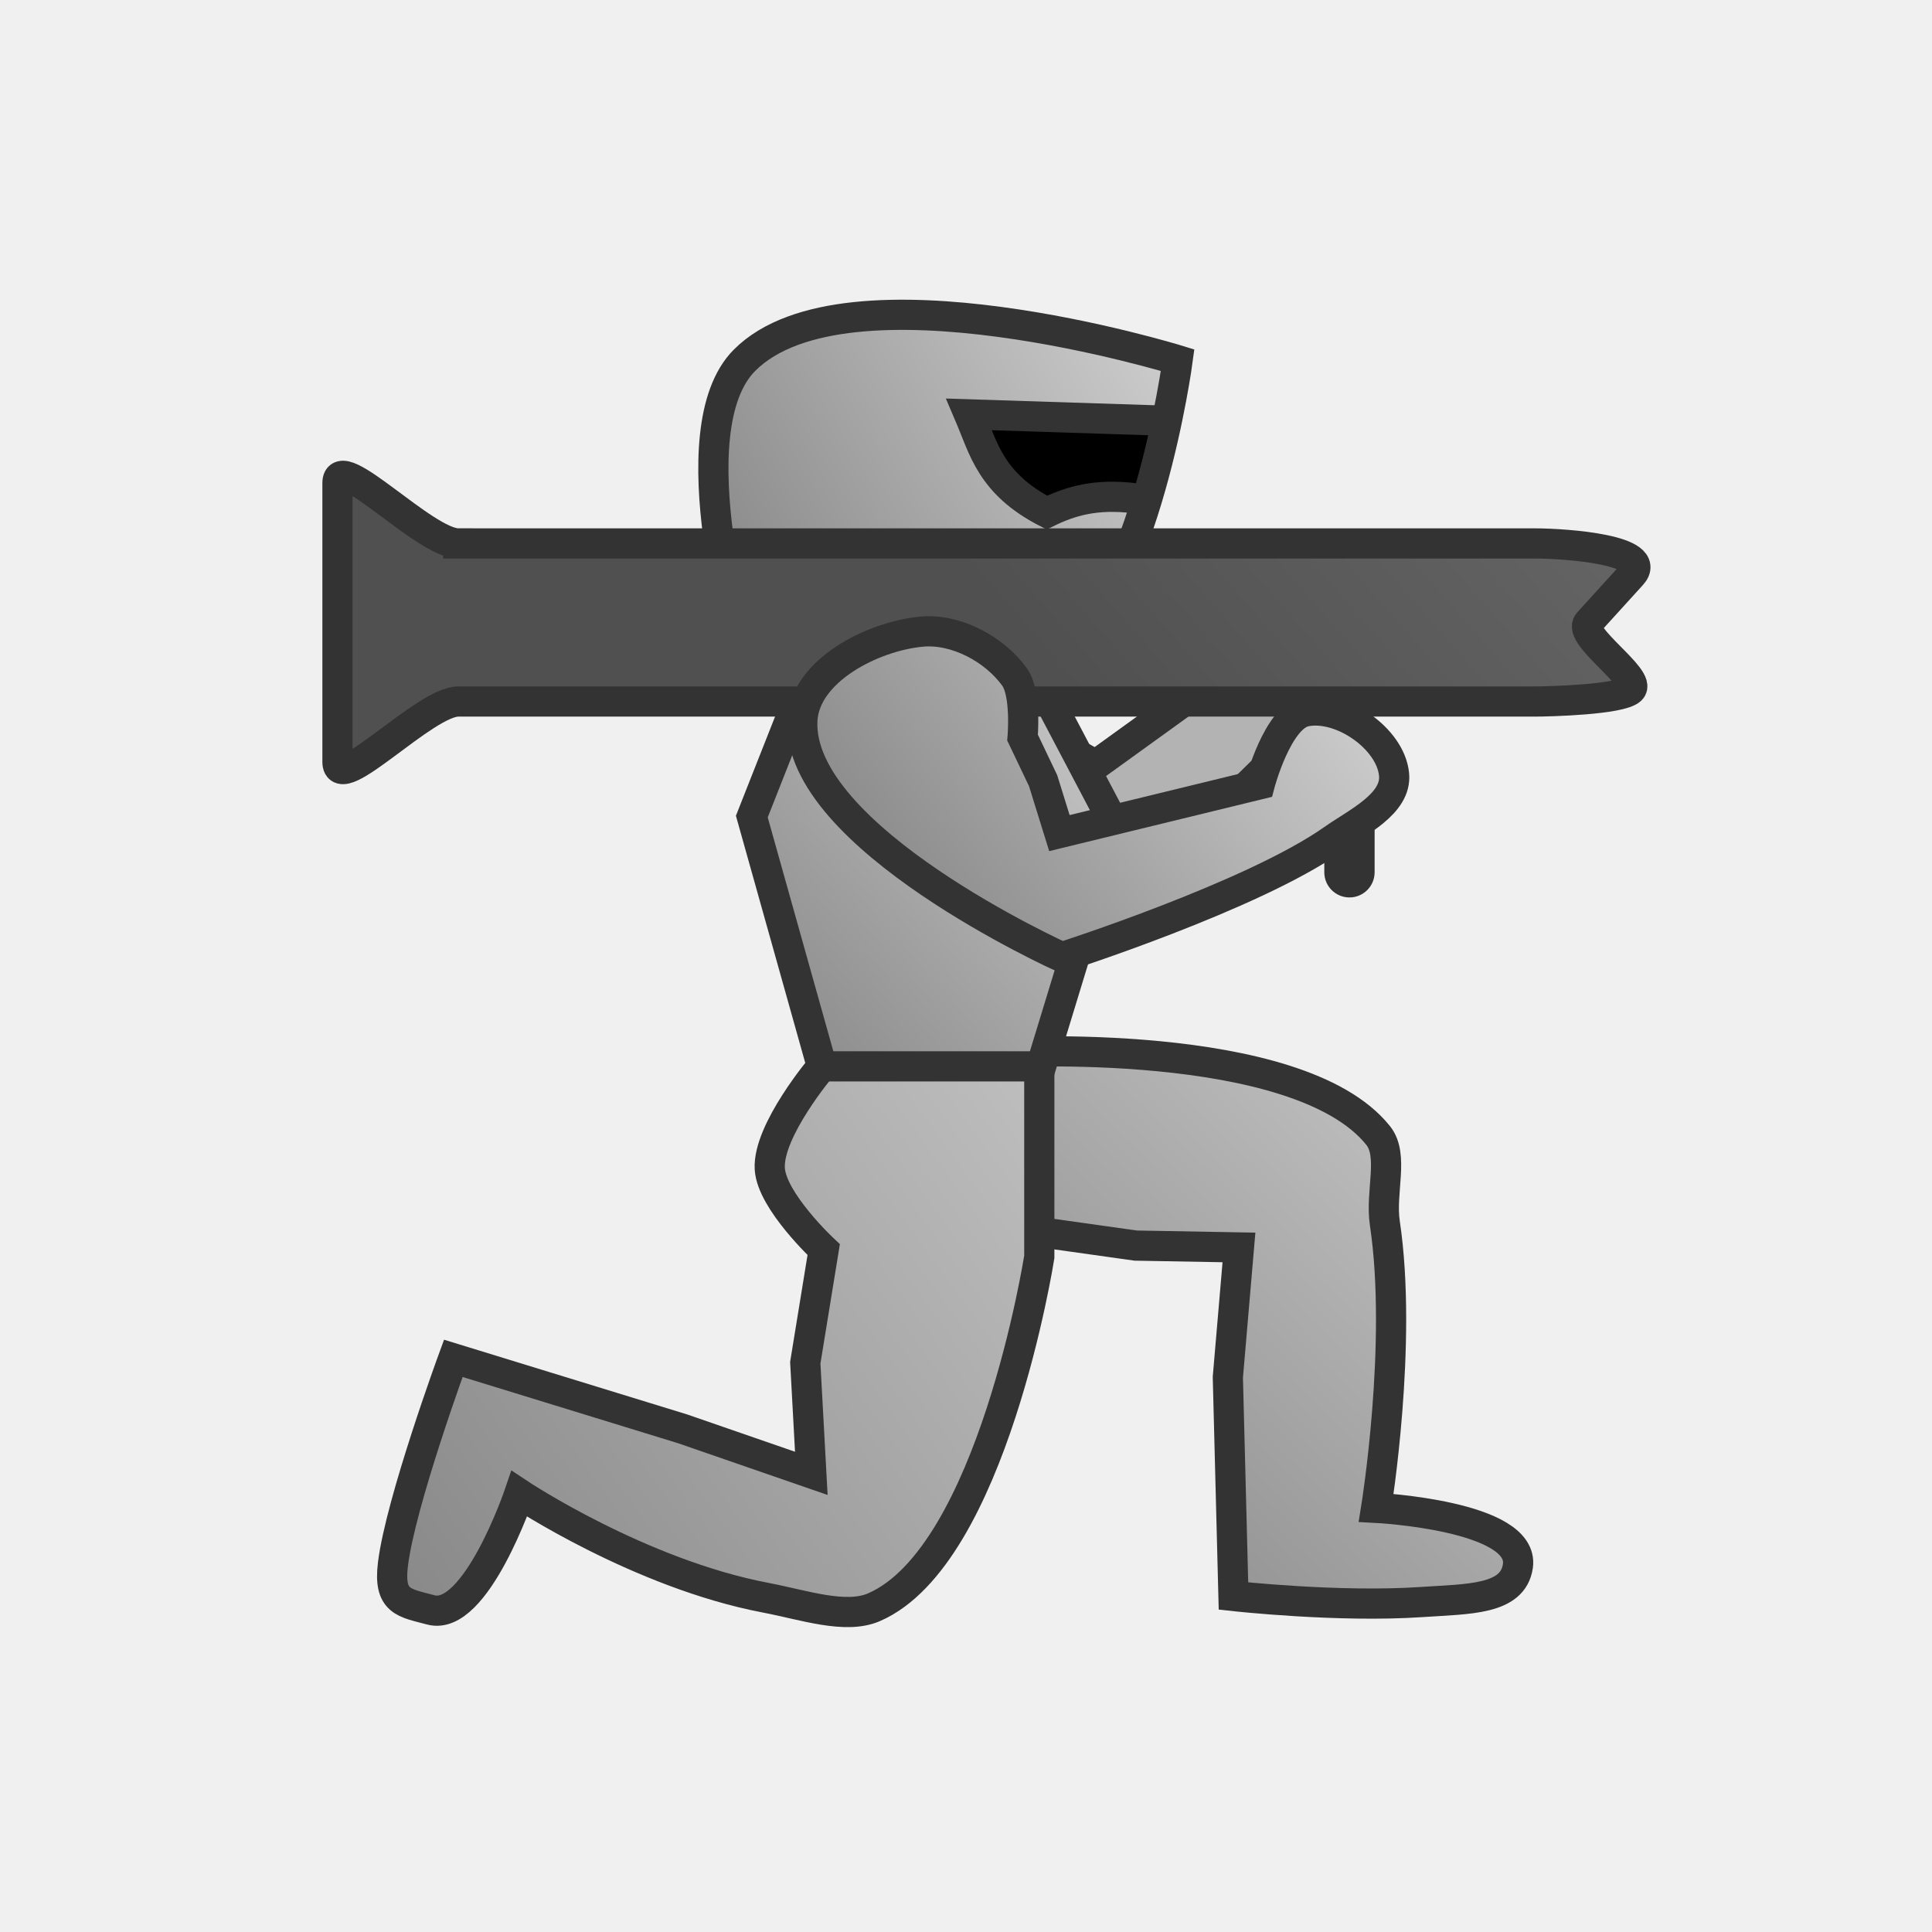
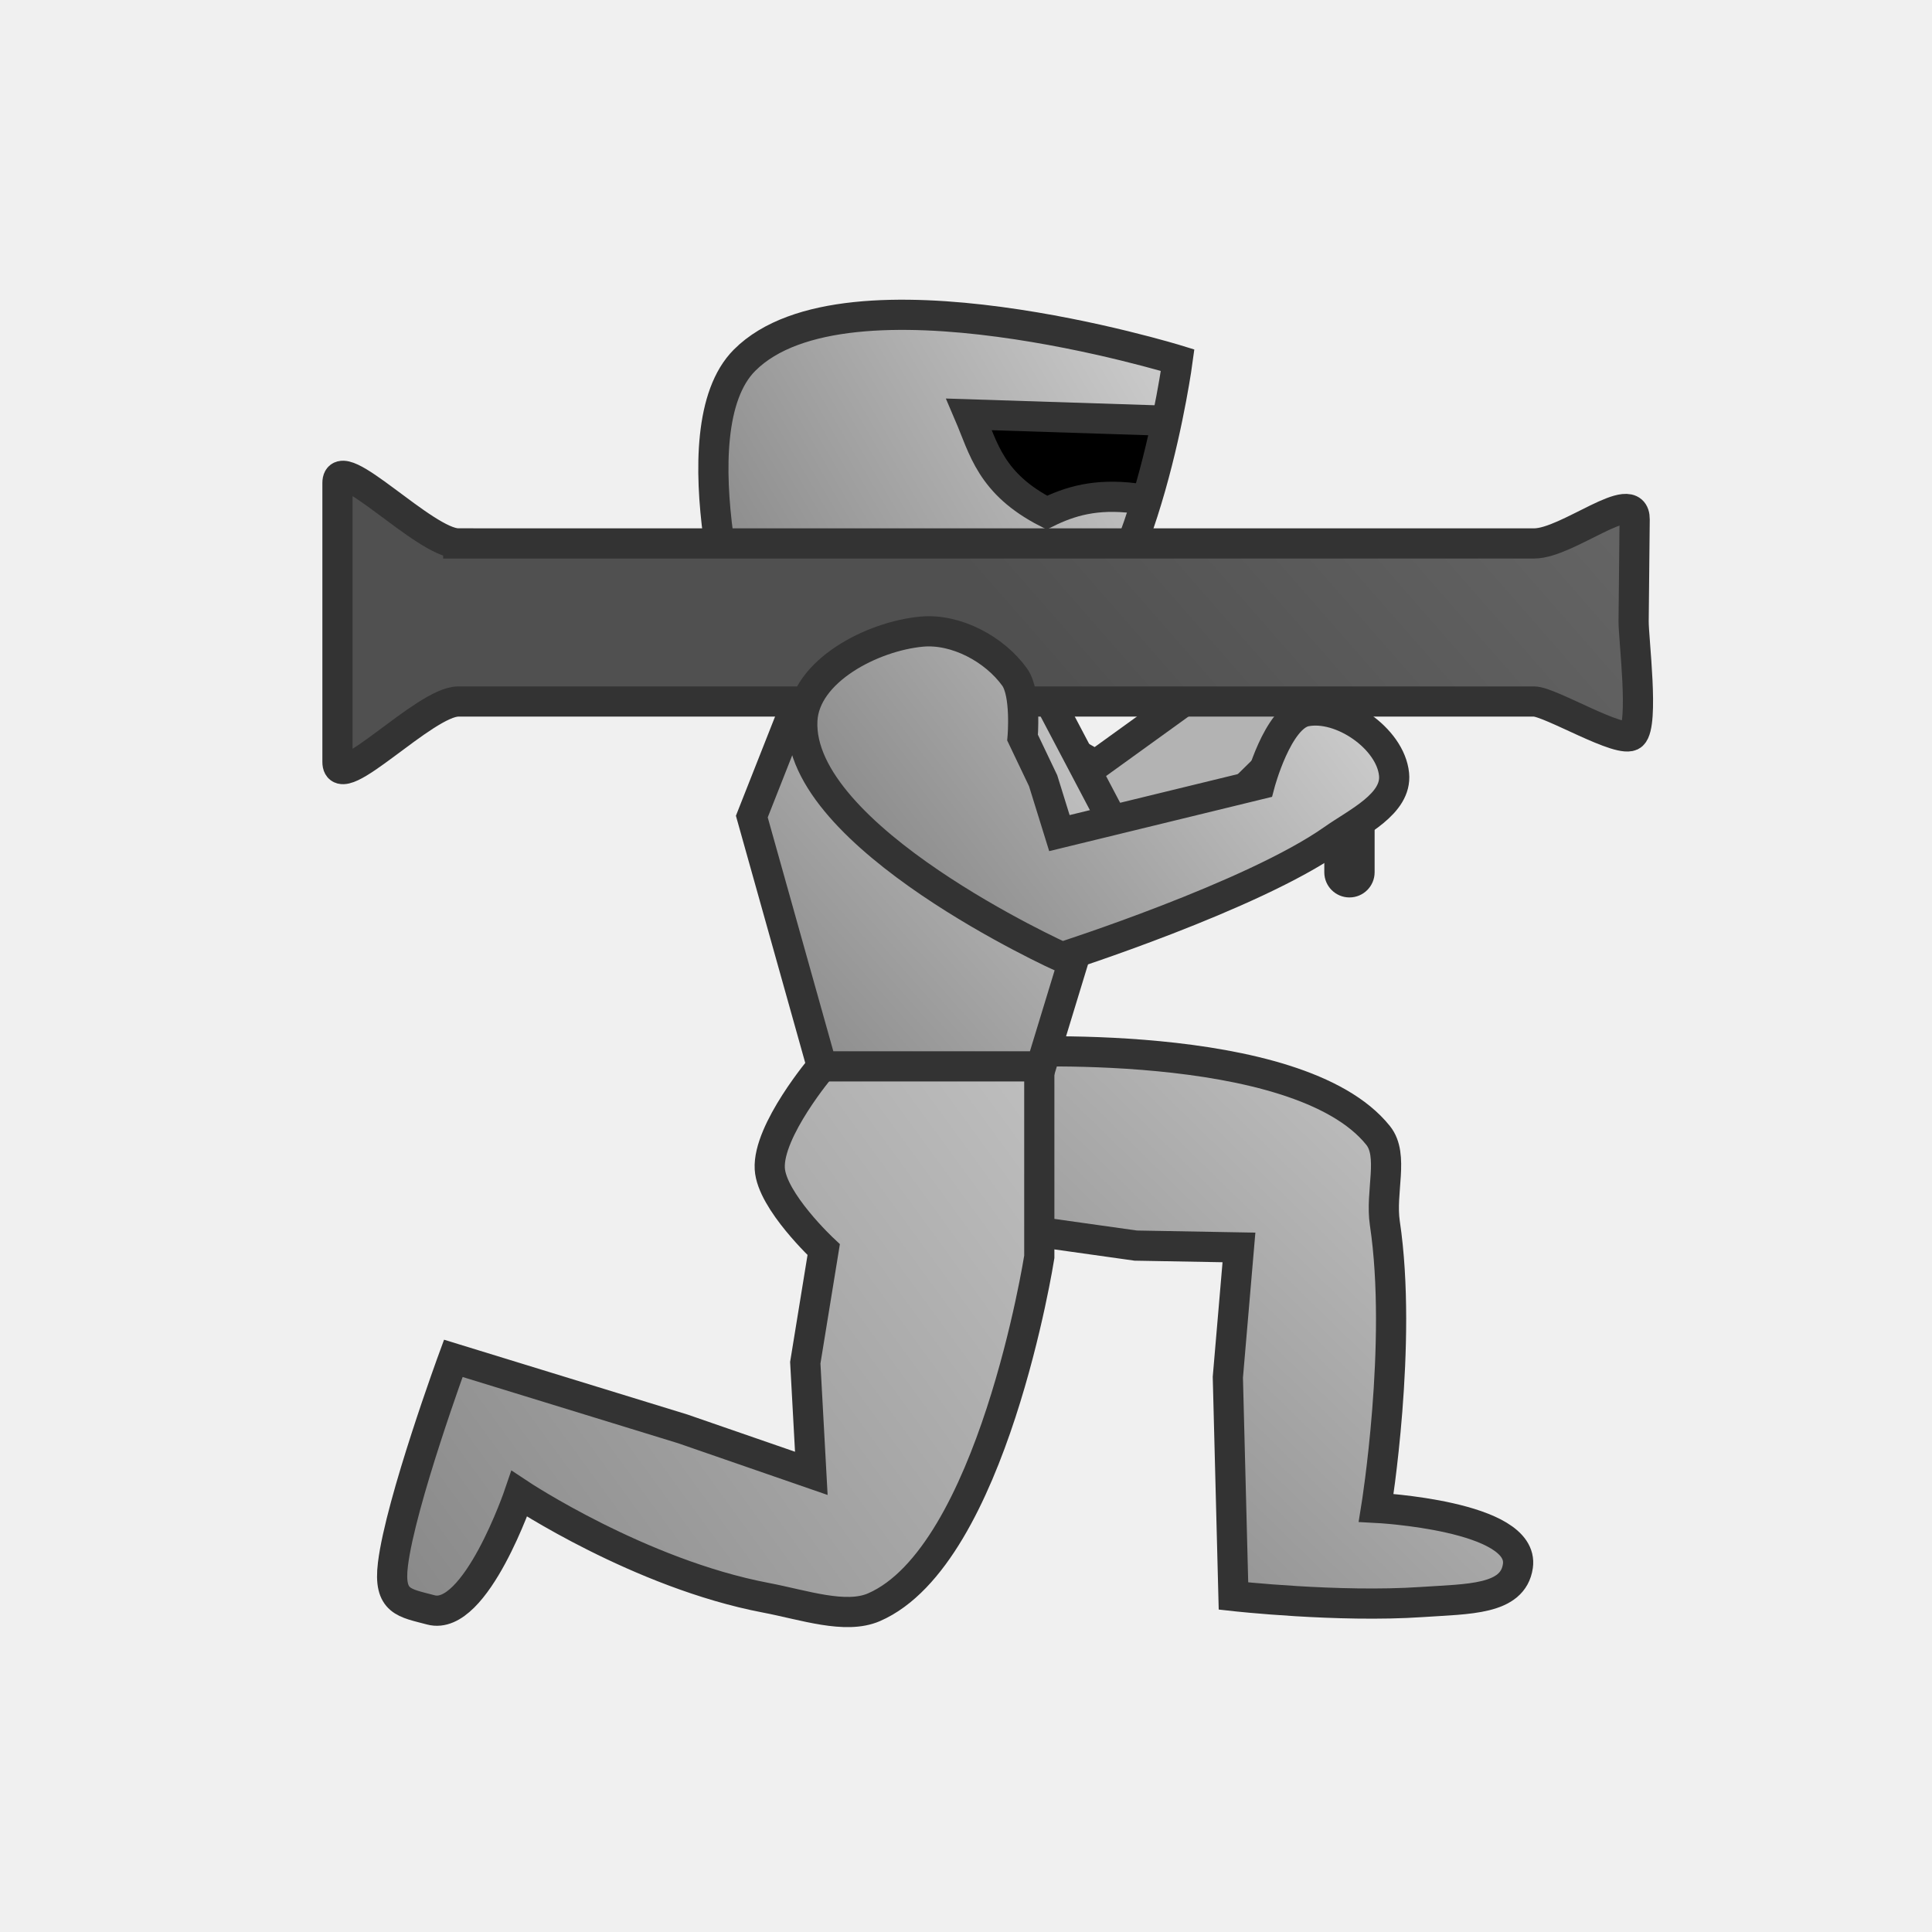
<svg xmlns="http://www.w3.org/2000/svg" xmlns:xlink="http://www.w3.org/1999/xlink" width="64" height="64" id="svg2" version="1.1">
  <defs id="defs4">
    <linearGradient id="linearGradient3834">
      <stop style="stop-color:#505050;stop-opacity:1;" offset="0" id="stop3836" />
      <stop style="stop-color:#646464;stop-opacity:1;" offset="1" id="stop3838" />
    </linearGradient>
    <linearGradient id="linearGradient3775">
      <stop style="stop-color:#dedede;stop-opacity:1;" offset="0" id="stop3777" />
      <stop style="stop-color:#878787;stop-opacity:1;" offset="1" id="stop3779" />
    </linearGradient>
    <linearGradient id="linearGradient3924">
      <stop style="stop-color:#000000;stop-opacity:1;" offset="0" id="stop3926" />
      <stop style="stop-color:#000000;stop-opacity:0;" offset="1" id="stop3928" />
    </linearGradient>
    <radialGradient xlink:href="#linearGradient3924" id="radialGradient3930" cx="28.214" cy="39.298" fx="28.214" fy="39.298" r="25.862" gradientTransform="matrix(1.128971,0,0,0.8164989,-3.638836,7.211156)" gradientUnits="userSpaceOnUse" />
    <radialGradient xlink:href="#linearGradient3924-9" id="radialGradient3930-4" cx="28.214" cy="39.298" fx="28.214" fy="39.298" r="25.862" gradientTransform="matrix(1.128971,0,0,0.8164989,-3.638836,7.211156)" gradientUnits="userSpaceOnUse" />
    <linearGradient id="linearGradient3924-9">
      <stop style="stop-color:#000000;stop-opacity:1;" offset="0" id="stop3926-1" />
      <stop style="stop-color:#000000;stop-opacity:0;" offset="1" id="stop3928-2" />
    </linearGradient>
    <linearGradient xlink:href="#linearGradient3775" id="linearGradient3781" x1="45.538" y1="16.936" x2="26.862" y2="27.946" gradientUnits="userSpaceOnUse" />
    <linearGradient xlink:href="#linearGradient3775" id="linearGradient3808" x1="46.044" y1="1005.714" x2="29.042" y2="1018.844" gradientUnits="userSpaceOnUse" />
    <linearGradient xlink:href="#linearGradient3775" id="linearGradient3816" x1="41.843" y1="1008.23" x2="24.647" y2="1023.48" gradientUnits="userSpaceOnUse" />
    <linearGradient xlink:href="#linearGradient3775" id="linearGradient3824" x1="48.392" y1="1015.353" x2="12.361" y2="1041.613" gradientUnits="userSpaceOnUse" />
    <linearGradient xlink:href="#linearGradient3775" id="linearGradient3832" x1="55.393" y1="1016.744" x2="32.189" y2="1040.542" gradientUnits="userSpaceOnUse" />
    <linearGradient xlink:href="#linearGradient3834" id="linearGradient3840" x1="36.46" y1="1012.471" x2="49.203" y2="1001.324" gradientUnits="userSpaceOnUse" />
  </defs>
  <g id="layer1" transform="translate(0,-988.3622)" style="display:none">
    <path style="color:#000000;fill:none;stroke:#000000;stroke-width:0.1;stroke-miterlimit:4;stroke-dasharray:none;marker:none;visibility:visible;display:inline;overflow:visible;enable-background:accumulate" d="m 0,1004.362 32,-16 32,16 0,32 -32,16 -32,-16 z" id="rect3750" />
  </g>
  <g transform="translate(0,-988.3622)" id="g3757" style="display:inline">
    <g style="display:inline" id="g3801" transform="translate(-2.416666,-6.4742)">
      <path id="rect3778" d="m 27.083,18.405 c 3.381,-3.381 14.345,0 14.345,0 0,0 -1.054,7.895 -4,9.881 -2.86,1.927 -10.345,0 -10.345,0 0,0 -2.329,-7.552 0,-9.881 z" style="color:#000000;fill:url(#linearGradient3781);fill-opacity:1;fill-rule:nonzero;stroke:none;stroke-width:1;marker:none;visibility:visible;display:inline;overflow:visible;enable-background:accumulate" transform="translate(0,988.3622)" />
      <path id="path3781" d="m 40.823,1008.766 -6.305,-0.203 c 0.485,1.131 0.709,2.295 2.576,3.254 0.757,-0.373 1.62,-0.639 2.915,-0.474" style="fill:#000000;stroke:#333333;stroke-width:1;stroke-miterlimit:4;stroke-dasharray:none" />
      <path id="rect3778-5" d="m 27.083,1006.767 c 3.381,-3.381 14.345,0 14.345,0 0,0 -1.054,7.895 -4,9.881 -2.86,1.927 -10.345,0 -10.345,0 0,0 -2.329,-7.552 0,-9.881 z" style="color:#000000;fill:none;stroke:#333333;stroke-width:1;stroke-linecap:butt;stroke-linejoin:miter;stroke-miterlimit:4;stroke-opacity:1;stroke-dashoffset:0;marker:none;visibility:visible;display:inline;overflow:visible;enable-background:accumulate" />
    </g>
    <path style="fill:#b3b3b3;stroke:#333333;stroke-width:1px;stroke-linecap:butt;stroke-linejoin:miter;stroke-opacity:1;display:inline" d="m 32.973,1009.47 c -0.741,-0.869 -2.405,-0.759 -3.419,-0.233 -1.457,0.756 -3.095,2.661 -2.554,4.211 1.279,3.663 10.919,4.029 10.919,4.029 0,0 5.085,-4.252 6.85,-6.998 0.532,-0.829 1.522,-1.887 1.062,-2.758 -0.559,-1.059 -2.496,-1.484 -3.497,-0.826 -0.795,0.522 -0.499,2.809 -0.499,2.809 l -5.54,3.998 -3.525,-1.982 c 0,0 0.692,-1.677 0.203,-2.25 z" id="path3807-5" />
    <path style="fill:url(#linearGradient3832);stroke:#333333;stroke-width:1px;stroke-linecap:butt;stroke-linejoin:miter;stroke-opacity:1;display:inline;fill-opacity:1" d="m 28.574,1031.659 c 0,0 2.512,1.389 3.693,0.925 1.259,-0.495 2.212,-3.402 2.212,-3.402 l 3.143,0.442 3.42,0.061 -0.368,4.3 0.186,7.247 c 0,0 3.47,0.387 6.232,0.2 1.561,-0.106 3.028,-0.065 3.19,-1.194 0.24,-1.674 -4.694,-1.927 -4.694,-1.927 0,0 0.883,-5.449 0.287,-9.426 -0.156,-1.037 0.309,-2.244 -0.222,-2.908 -2.673,-3.34 -12.537,-2.747 -12.537,-2.747 l -6.15,1.409" id="path3811-6" />
    <path style="fill:url(#linearGradient3824);stroke:#333333;stroke-width:1px;stroke-linecap:butt;stroke-linejoin:miter;stroke-opacity:1;display:inline;fill-opacity:1" d="m 27.226,1023.686 c 0,0 -1.801,2.126 -1.726,3.393 0.063,1.071 1.786,2.679 1.786,2.679 l -0.61,3.746 0.2,3.665 -4.261,-1.474 -7.599,-2.336 c 0,0 -1.748,4.759 -2,6.825 -0.153,1.255 0.382,1.273 1.256,1.508 1.488,0.4 2.931,-3.846 2.931,-3.846 0,0 3.984,2.648 8.163,3.443 1.265,0.241 2.644,0.724 3.586,0.315 3.924,-1.704 5.476,-11.607 5.476,-11.607 l 0,-6.309" id="path3811" />
    <path style="fill:url(#linearGradient3816);stroke:#333333;stroke-width:1px;stroke-linecap:butt;stroke-linejoin:miter;stroke-opacity:1;display:inline;fill-opacity:1" d="m 34.369,1010.828 2.976,5.655 -1.131,1.548 -1.726,5.655 -7.262,0 -2.321,-8.274 1.786,-4.524 z" id="path3809" />
-     <path style="color:#000000;fill:url(#linearGradient3840);fill-opacity:1;fill-rule:nonzero;stroke:#333333;stroke-width:1;stroke-miterlimit:4;marker:none;visibility:visible;display:inline;overflow:visible;enable-background:accumulate" d="m 15.179,1006.364 35.643,0 c 1.108,0 3.976,0.223 3.231,1.042 l -1.436,1.58 c -0.392,0.432 1.804,1.859 1.408,2.224 -0.356,0.328 -2.679,0.391 -3.203,0.391 l -35.643,0 c -1.108,0 -4,3.108 -4,2 l 0,-9.238 c 0,-1.108 2.892,2 4,2 z" id="rect3008" />
+     <path style="color:#000000;fill:url(#linearGradient3840);fill-opacity:1;fill-rule:nonzero;stroke:#333333;stroke-width:1;stroke-miterlimit:4;marker:none;visibility:visible;display:inline;overflow:visible;enable-background:accumulate" d="m 15.179,1006.364 35.643,0 c 1.108,0 3.339,-1.903 3.328,-0.795 l -0.034,3.369 c -0.006,0.583 0.354,3.406 -0.042,3.771 -0.356,0.328 -2.727,-1.108 -3.252,-1.108 l -35.643,0 c -1.108,0 -4,3.108 -4,2 l 0,-9.238 c 0,-1.108 2.892,2 4,2 z" id="rect3008" />
    <rect style="color:#000000;fill:#333333;fill-opacity:1;fill-rule:nonzero;stroke:none;stroke-width:1;marker:none;visibility:visible;display:inline;overflow:visible;enable-background:accumulate" id="rect3867" width="1.667" height="6.548" x="43.869" y="1011.543" ry="0.833" />
    <path style="fill:url(#linearGradient3808);stroke:#333333;stroke-width:1px;stroke-linecap:butt;stroke-linejoin:miter;stroke-opacity:1;display:inline;fill-opacity:1" d="m 33.61,1010.79 c -0.667,-0.927 -1.942,-1.609 -3.079,-1.504 -1.635,0.152 -3.869,1.299 -3.952,2.939 -0.194,3.875 8.598,7.845 8.598,7.845 0,0 6.312,-2.023 8.981,-3.903 0.805,-0.567 2.12,-1.174 2.022,-2.155 -0.119,-1.192 -1.754,-2.315 -2.929,-2.083 -0.933,0.184 -1.52,2.414 -1.52,2.414 l -6.637,1.617 -0.539,-1.736 -0.681,-1.427 c 0,0 0.13,-1.46 -0.264,-2.007 z" id="path3807" />
  </g>
  <g id="layer2" style="display:none">
    <path id="rect3778-5-6" d="m 38.402,12.323 c 0,0 -10.041,-3.396 -13.423,-0.015 -0.92,0.756 -0.943,3.432 -0.699,5.128 0.345,-2.252 0.748,-5.413 2.452,-4.719 0.231,-2.062 6.317,-0.905 11.67,-0.394 z" style="color:#000000;fill:#ffffff;stroke:none;stroke-width:1;marker:none;visibility:visible;display:inline;overflow:visible;enable-background:accumulate" />
-     <path style="color:#000000;fill:#ffffff;fill-opacity:1;fill-rule:nonzero;stroke:none;stroke-width:1;marker:none;visibility:visible;display:inline;overflow:visible;enable-background:accumulate" id="path3894" d="m 33.393,26.44 a 1.667,1.667 0 1 1 -3.333,0 1.667,1.667 0 1 1 3.333,0 z" transform="translate(-1.547886,-2.217626)" />
    <path style="fill:#ffffff;stroke:none;display:inline" d="m 33.071,36.666 c -0.159,7.553 -1.648,10.786 -3.036,14.345 0.47,-4.542 0.969,-9.067 0.357,-14.226 z" id="path3896" />
+     <path style="fill:#ffffff;fill-opacity:1;stroke:#dcd900;stroke-width:0.1;stroke-linecap:butt;stroke-linejoin:miter;stroke-miterlimit:4;stroke-opacity:1;stroke-dasharray:none" d="m 32.798,23.809 c -1.381,-1.704 -4.873,0.826 -4.35,1.469 l -0.544,-1.493 c 0.611,-1.426 2.779,-1.962 4.161,-1.397 z" id="path3019" />
  </g>
</svg>
